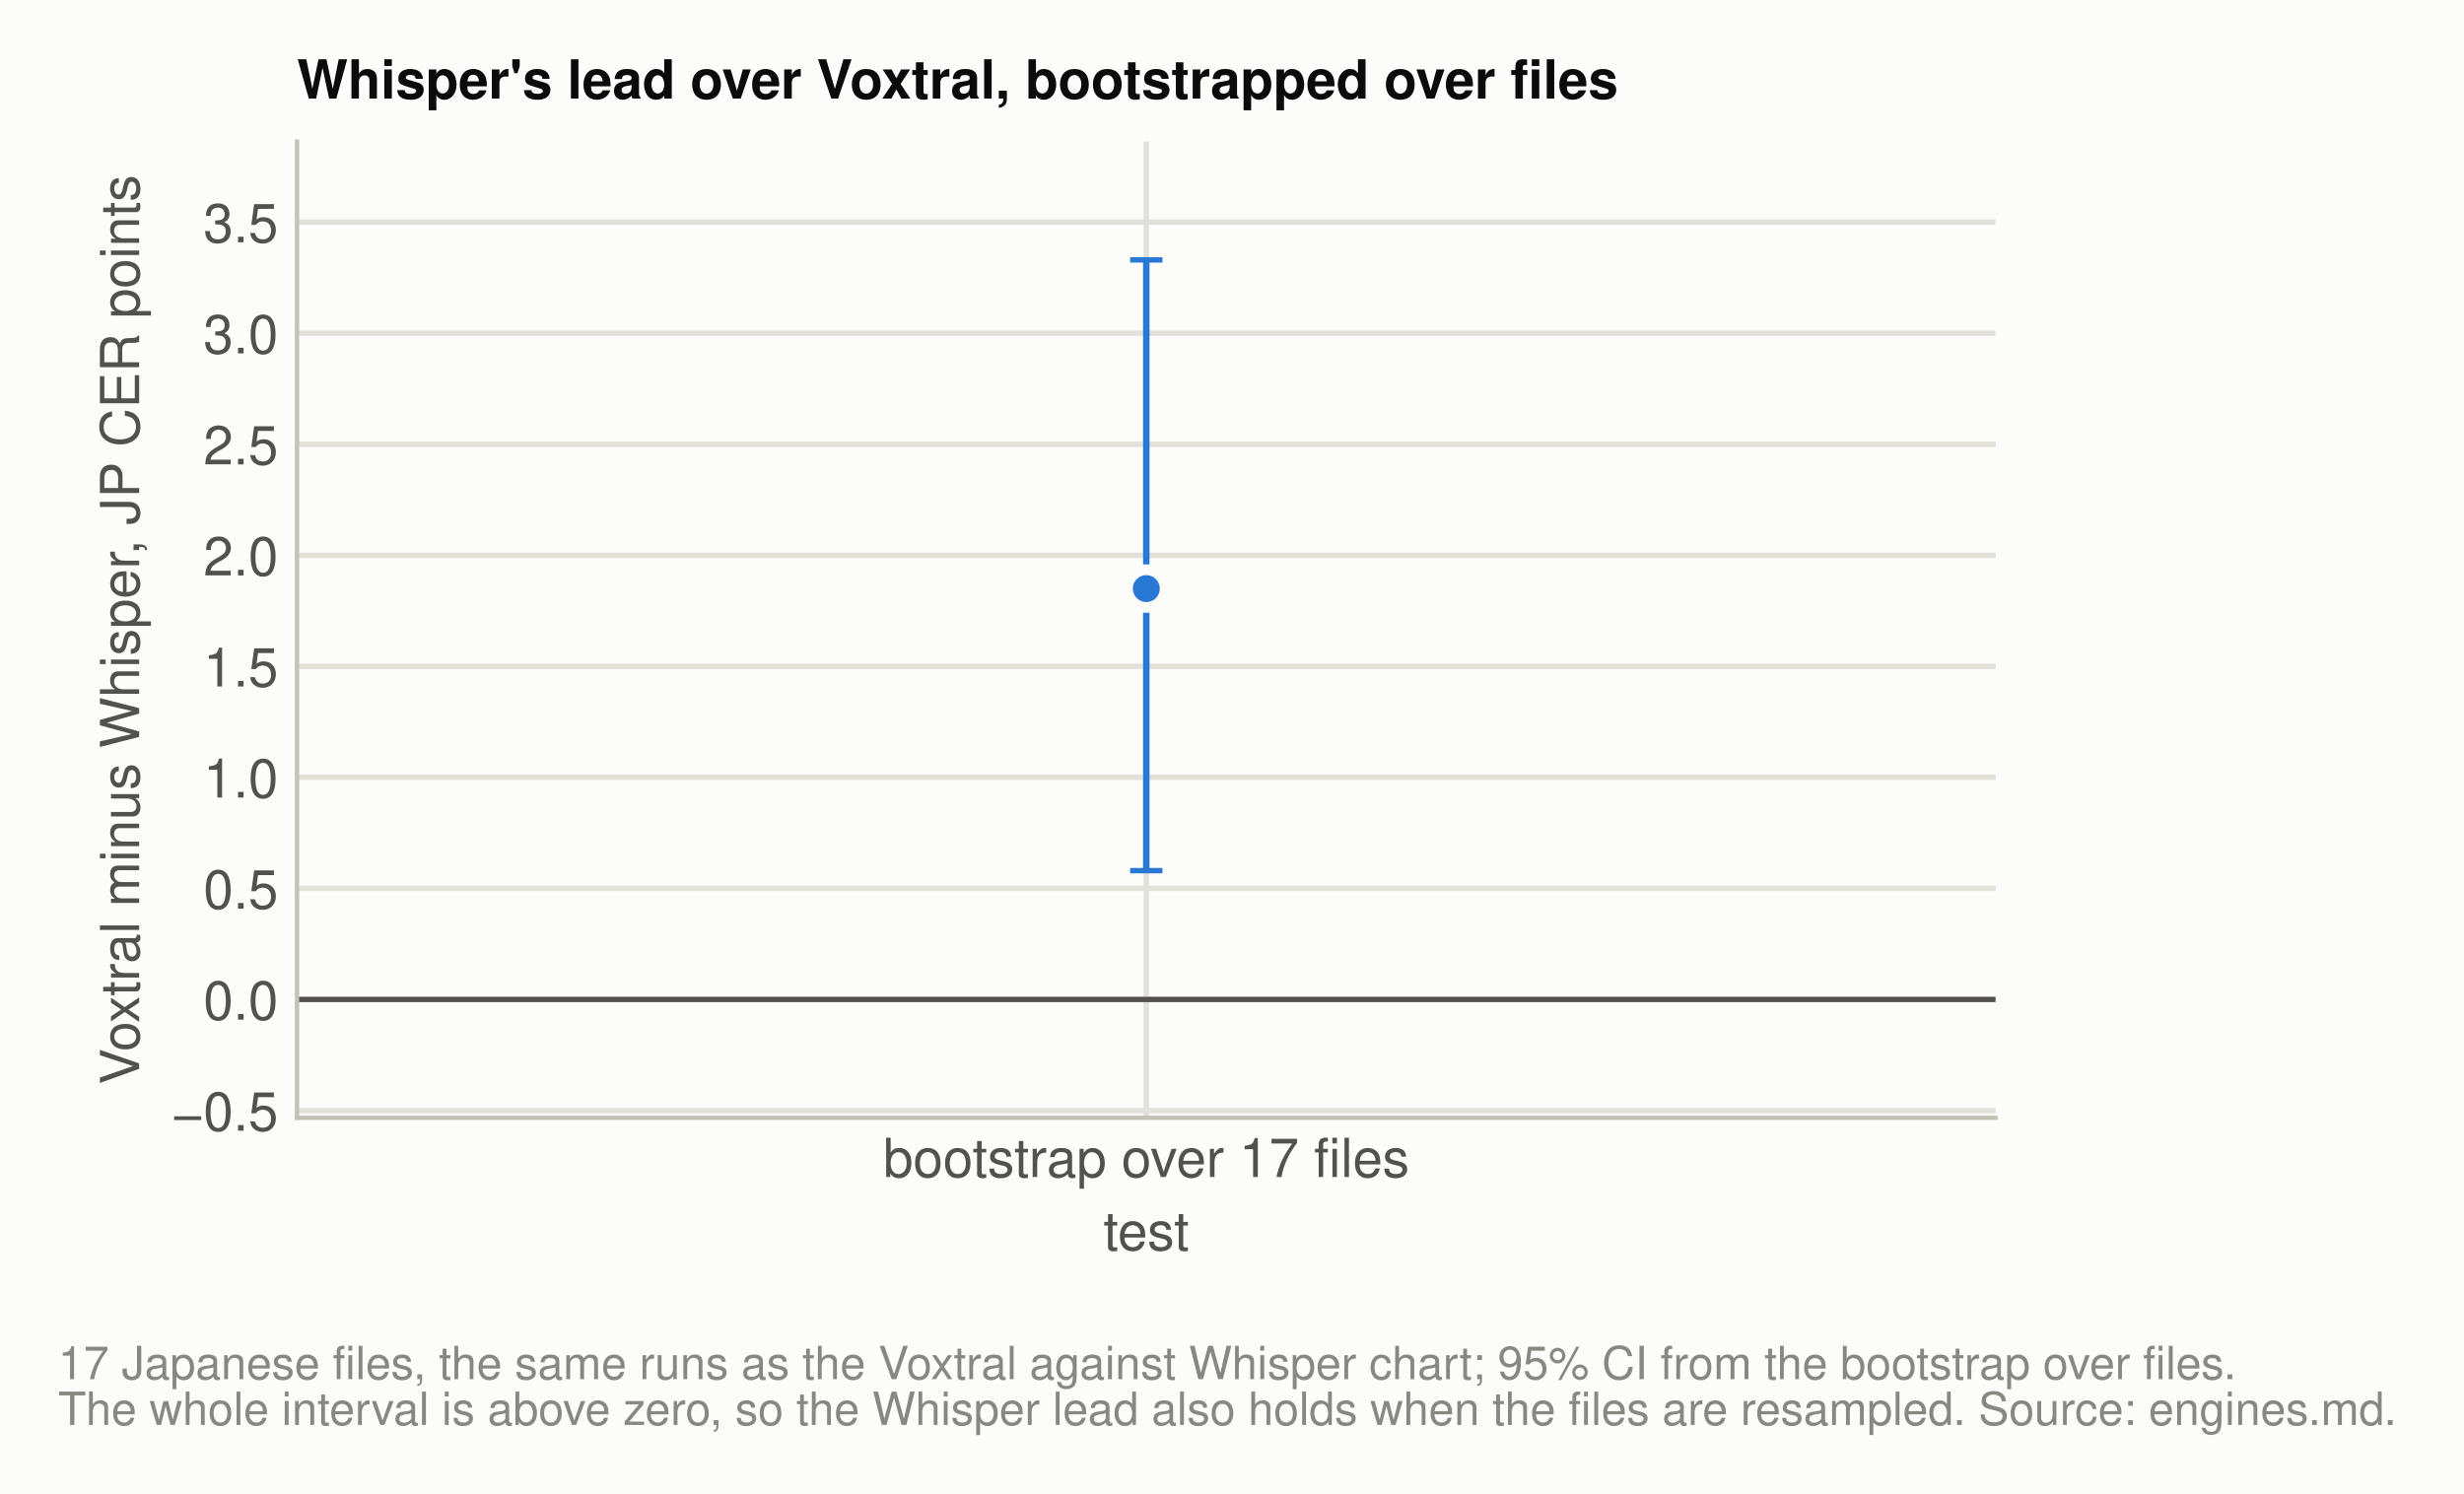
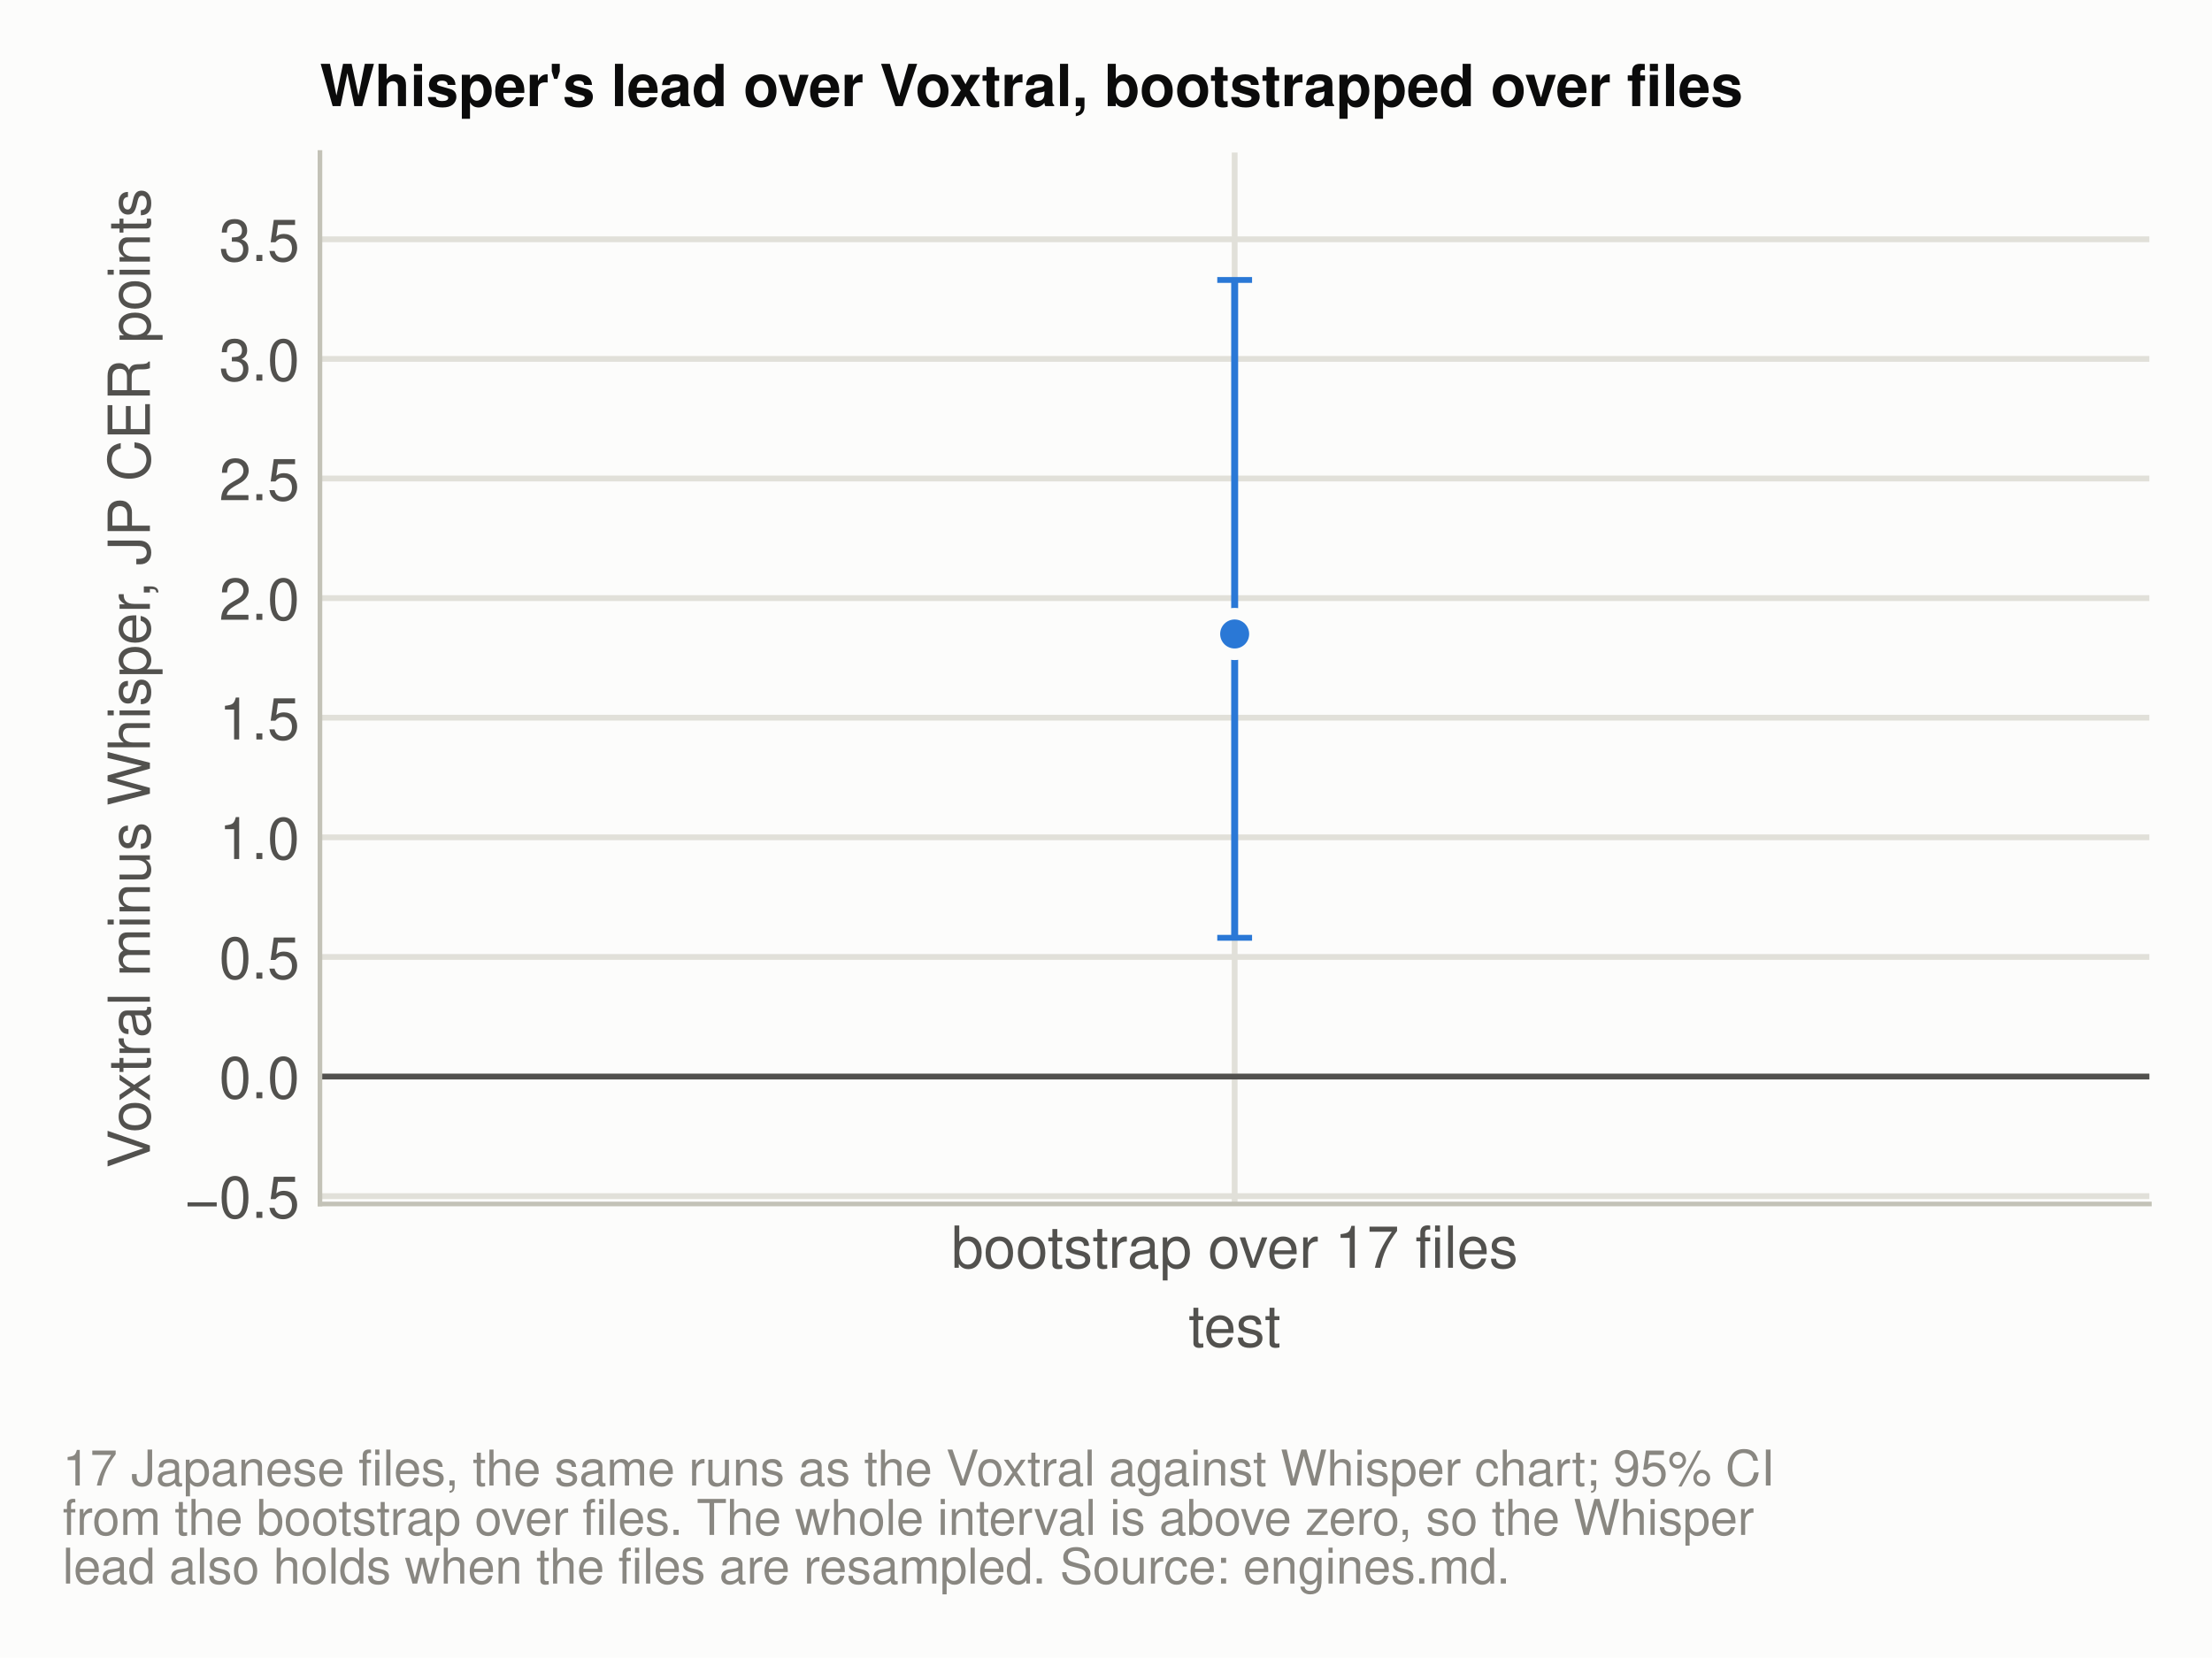
- <svg xmlns="http://www.w3.org/2000/svg" xmlns:xlink="http://www.w3.org/1999/xlink" width="457.665pt" height="277.514pt" viewBox="0 0 457.665 277.514" version="1.1">
+ <svg xmlns="http://www.w3.org/2000/svg" xmlns:xlink="http://www.w3.org/1999/xlink" width="381.456pt" height="285.913pt" viewBox="0 0 381.456 285.913" version="1.1">
  <defs>
    <style type="text/css">*{stroke-linejoin: round; stroke-linecap: butt}</style>
  </defs>
  <g id="figure_1">
    <g id="patch_1">
-       <path d="M -0 277.514  L 457.665 277.514  L 457.665 -0  L -0 -0  z " style="fill: #fcfcfb" />
+       <path d="M -0 285.913  L 381.456 285.913  L 381.456 0  L -0 0  z " style="fill: #fcfcfb" />
    </g>
    <g id="axes_1">
      <g id="patch_2">
        <path d="M 55.176 207.641  L 370.656 207.641  L 370.656 26.3  L 55.176 26.3  z " style="fill: #fcfcfb" />
      </g>
      <g id="matplotlib.axis_1">
        <g id="xtick_1">
          <g id="line2d_1">
            <path d="M 212.916 207.641  L 212.916 26.3  " clip-path="url(#pc16725fb93)" style="fill: none; stroke: #e1e0d9; stroke-linecap: round" />
          </g>
          <g id="line2d_2" />
          <g id="text_1">
            <text style="font-size: 10px; font-family: 'Helvetica', 'Arial', 'DejaVu Sans'; text-anchor: middle; fill: #52514e" x="212.916" y="218.641" transform="rotate(-0 212.916 218.6408)">bootstrap over 17 files</text>
          </g>
        </g>
        <g id="text_2">
          <text style="font-size: 10px; font-family: 'Helvetica', 'Arial', 'DejaVu Sans'; text-anchor: middle; fill: #52514e" x="212.916" y="232.225" transform="rotate(-0 212.916 232.2252)">test</text>
        </g>
      </g>
      <g id="matplotlib.axis_2">
        <g id="ytick_1">
          <g id="line2d_3">
            <path d="M 55.176 206.288  L 370.656 206.288  " clip-path="url(#pc16725fb93)" style="fill: none; stroke: #e1e0d9; stroke-linecap: round" />
          </g>
          <g id="line2d_4" />
          <g id="text_3">
            <text style="font-size: 10px; font-family: 'Helvetica', 'Arial', 'DejaVu Sans'; text-anchor: end; fill: #52514e" x="51.676" y="210.038" transform="rotate(-0 51.676 210.0376)">−0.5</text>
          </g>
        </g>
        <g id="ytick_2">
          <g id="line2d_5">
            <path d="M 55.176 185.66  L 370.656 185.66  " clip-path="url(#pc16725fb93)" style="fill: none; stroke: #e1e0d9; stroke-linecap: round" />
          </g>
          <g id="line2d_6" />
          <g id="text_4">
            <text style="font-size: 10px; font-family: 'Helvetica', 'Arial', 'DejaVu Sans'; text-anchor: end; fill: #52514e" x="51.676" y="189.41" transform="rotate(-0 51.676 189.4101)">0.0</text>
          </g>
        </g>
        <g id="ytick_3">
          <g id="line2d_7">
            <path d="M 55.176 165.033  L 370.656 165.033  " clip-path="url(#pc16725fb93)" style="fill: none; stroke: #e1e0d9; stroke-linecap: round" />
          </g>
          <g id="line2d_8" />
          <g id="text_5">
            <text style="font-size: 10px; font-family: 'Helvetica', 'Arial', 'DejaVu Sans'; text-anchor: end; fill: #52514e" x="51.676" y="168.783" transform="rotate(-0 51.676 168.7825)">0.5</text>
          </g>
        </g>
        <g id="ytick_4">
          <g id="line2d_9">
            <path d="M 55.176 144.405  L 370.656 144.405  " clip-path="url(#pc16725fb93)" style="fill: none; stroke: #e1e0d9; stroke-linecap: round" />
          </g>
          <g id="line2d_10" />
          <g id="text_6">
            <text style="font-size: 10px; font-family: 'Helvetica', 'Arial', 'DejaVu Sans'; text-anchor: end; fill: #52514e" x="51.676" y="148.155" transform="rotate(-0 51.676 148.155)">1.0</text>
          </g>
        </g>
        <g id="ytick_5">
          <g id="line2d_11">
            <path d="M 55.176 123.777  L 370.656 123.777  " clip-path="url(#pc16725fb93)" style="fill: none; stroke: #e1e0d9; stroke-linecap: round" />
          </g>
          <g id="line2d_12" />
          <g id="text_7">
            <text style="font-size: 10px; font-family: 'Helvetica', 'Arial', 'DejaVu Sans'; text-anchor: end; fill: #52514e" x="51.676" y="127.527" transform="rotate(-0 51.676 127.5275)">1.5</text>
          </g>
        </g>
        <g id="ytick_6">
          <g id="line2d_13">
            <path d="M 55.176 103.15  L 370.656 103.15  " clip-path="url(#pc16725fb93)" style="fill: none; stroke: #e1e0d9; stroke-linecap: round" />
          </g>
          <g id="line2d_14" />
          <g id="text_8">
            <text style="font-size: 10px; font-family: 'Helvetica', 'Arial', 'DejaVu Sans'; text-anchor: end; fill: #52514e" x="51.676" y="106.9" transform="rotate(-0 51.676 106.8999)">2.0</text>
          </g>
        </g>
        <g id="ytick_7">
          <g id="line2d_15">
            <path d="M 55.176 82.522  L 370.656 82.522  " clip-path="url(#pc16725fb93)" style="fill: none; stroke: #e1e0d9; stroke-linecap: round" />
          </g>
          <g id="line2d_16" />
          <g id="text_9">
            <text style="font-size: 10px; font-family: 'Helvetica', 'Arial', 'DejaVu Sans'; text-anchor: end; fill: #52514e" x="51.676" y="86.272" transform="rotate(-0 51.676 86.27241)">2.5</text>
          </g>
        </g>
        <g id="ytick_8">
          <g id="line2d_17">
            <path d="M 55.176 61.895  L 370.656 61.895  " clip-path="url(#pc16725fb93)" style="fill: none; stroke: #e1e0d9; stroke-linecap: round" />
          </g>
          <g id="line2d_18" />
          <g id="text_10">
            <text style="font-size: 10px; font-family: 'Helvetica', 'Arial', 'DejaVu Sans'; text-anchor: end; fill: #52514e" x="51.676" y="65.645" transform="rotate(-0 51.676 65.64487)">3.0</text>
          </g>
        </g>
        <g id="ytick_9">
          <g id="line2d_19">
            <path d="M 55.176 41.267  L 370.656 41.267  " clip-path="url(#pc16725fb93)" style="fill: none; stroke: #e1e0d9; stroke-linecap: round" />
          </g>
          <g id="line2d_20" />
          <g id="text_11">
            <text style="font-size: 10px; font-family: 'Helvetica', 'Arial', 'DejaVu Sans'; text-anchor: end; fill: #52514e" x="51.676" y="45.017" transform="rotate(-0 51.676 45.01734)">3.5</text>
          </g>
        </g>
        <g id="text_12">
          <text style="font-size: 10px; font-family: 'Helvetica', 'Arial', 'DejaVu Sans'; text-anchor: middle; fill: #52514e" x="25.851" y="116.97" transform="rotate(-90 25.851 116.9704)">Voxtral minus Whisper, JP CER points</text>
        </g>
      </g>
      <g id="line2d_21">
        <path d="M 55.176 185.66  L 370.656 185.66  " clip-path="url(#pc16725fb93)" style="fill: none; stroke: #52514e; stroke-linecap: round" />
      </g>
      <g id="LineCollection_1">
        <path d="M 212.916 161.732  L 212.916 48.281  " clip-path="url(#pc16725fb93)" style="fill: none; stroke: #2a78d6; stroke-width: 1.2" />
      </g>
      <g id="line2d_22">
        <defs>
          <path id="mce53c60047" d="M 3 0  L -3 -0  " style="stroke: #2a78d6" />
        </defs>
        <g clip-path="url(#pc16725fb93)">
          <use xlink:href="#mce53c60047" x="212.916" y="161.732" style="fill: #1f77b4; stroke: #2a78d6" />
        </g>
      </g>
      <g id="line2d_23">
        <g clip-path="url(#pc16725fb93)">
          <use xlink:href="#mce53c60047" x="212.916" y="48.281" style="fill: #1f77b4; stroke: #2a78d6" />
        </g>
      </g>
      <g id="patch_3">
        <path d="M 55.176 207.641  L 55.176 26.3  " style="fill: none; stroke: #c3c2b7; stroke-width: 0.8; stroke-linejoin: miter; stroke-linecap: square" />
      </g>
      <g id="patch_4">
        <path d="M 55.176 207.641  L 370.656 207.641  " style="fill: none; stroke: #c3c2b7; stroke-width: 0.8; stroke-linejoin: miter; stroke-linecap: square" />
      </g>
      <g id="line2d_24">
        <defs>
          <path id="me25996a3b5" d="M 0 3.5  C 0.928 3.5 1.819 3.131 2.475 2.475  C 3.131 1.819 3.5 0.928 3.5 0  C 3.5 -0.928 3.131 -1.819 2.475 -2.475  C 1.819 -3.131 0.928 -3.5 0 -3.5  C -0.928 -3.5 -1.819 -3.131 -2.475 -2.475  C -3.131 -1.819 -3.5 -0.928 -3.5 0  C -3.5 0.928 -3.131 1.819 -2.475 2.475  C -1.819 3.131 -0.928 3.5 0 3.5  z " style="stroke: #fcfcfb; stroke-width: 2" />
        </defs>
        <g clip-path="url(#pc16725fb93)">
          <use xlink:href="#me25996a3b5" x="212.916" y="109.338" style="fill: #2a78d6; stroke: #fcfcfb; stroke-width: 2" />
        </g>
      </g>
      <g id="text_13">
        <text style="font-weight: 700; font-size: 10px; font-family: 'Helvetica', 'Arial', 'DejaVu Sans'; text-anchor: start; fill: #0b0b0b" x="55.176" y="18.3" transform="rotate(-0 55.176 18.3)">Whisper's lead over Voxtral, bootstrapped over files</text>
      </g>
    </g>
    <g id="text_14">
-       <text style="font-size: 8.5px; font-family: 'Helvetica', 'Arial', 'DejaVu Sans'; fill: #898781" transform="translate(10.8 256.1976)">17 Japanese files, the same runs as the Voxtral against Whisper chart; 95% CI from the bootstrap over files.</text>
-       <text style="font-size: 8.5px; font-family: 'Helvetica', 'Arial', 'DejaVu Sans'; fill: #898781" transform="translate(10.8 264.7064)">The whole interval is above zero, so the Whisper lead also holds when the files are resampled. Source: engines.md.</text>
+       <text style="font-size: 8.5px; font-family: 'Helvetica', 'Arial', 'DejaVu Sans'; fill: #898781" transform="translate(10.8 256.1976)">17 Japanese files, the same runs as the Voxtral against Whisper chart; 95% CI</text>
+       <text style="font-size: 8.5px; font-family: 'Helvetica', 'Arial', 'DejaVu Sans'; fill: #898781" transform="translate(10.8 264.7064)">from the bootstrap over files. The whole interval is above zero, so the Whisper</text>
+       <text style="font-size: 8.5px; font-family: 'Helvetica', 'Arial', 'DejaVu Sans'; fill: #898781" transform="translate(10.8 273.1063)">lead also holds when the files are resampled. Source: engines.md.</text>
    </g>
  </g>
  <defs>
    <clipPath id="pc16725fb93">
      <rect x="55.176" y="26.3" width="315.48" height="181.341" />
    </clipPath>
  </defs>
</svg>
